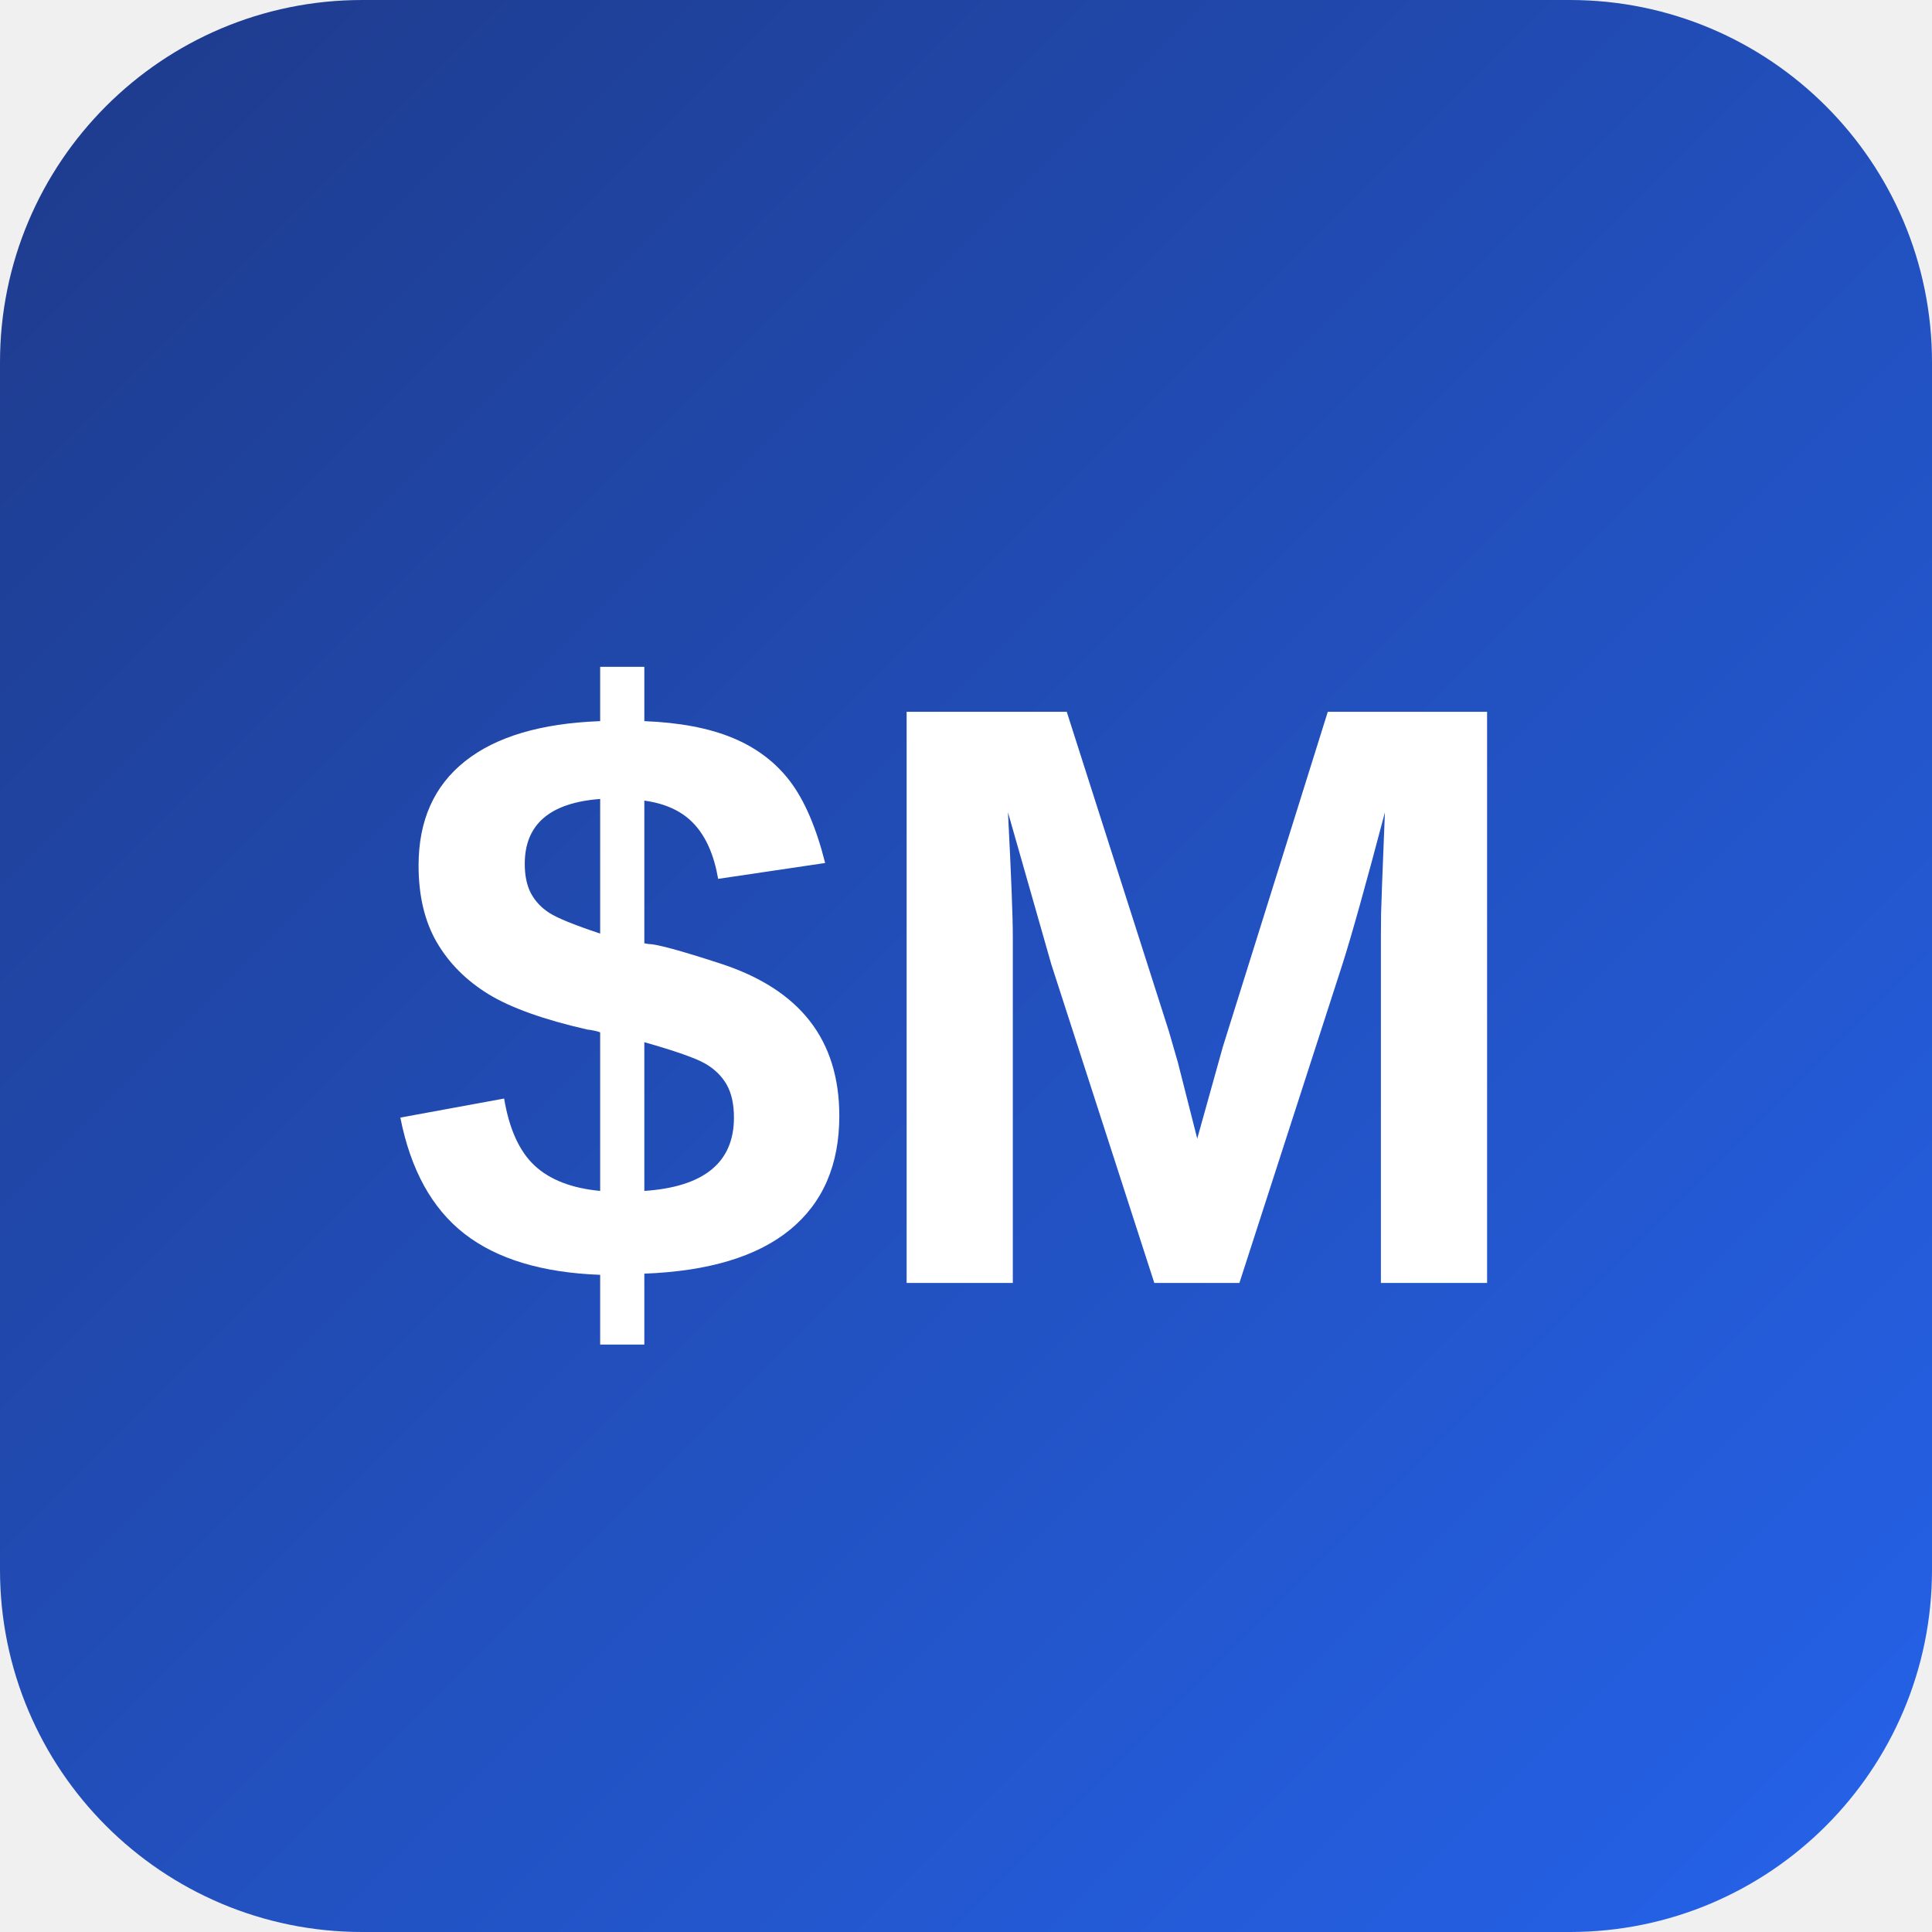
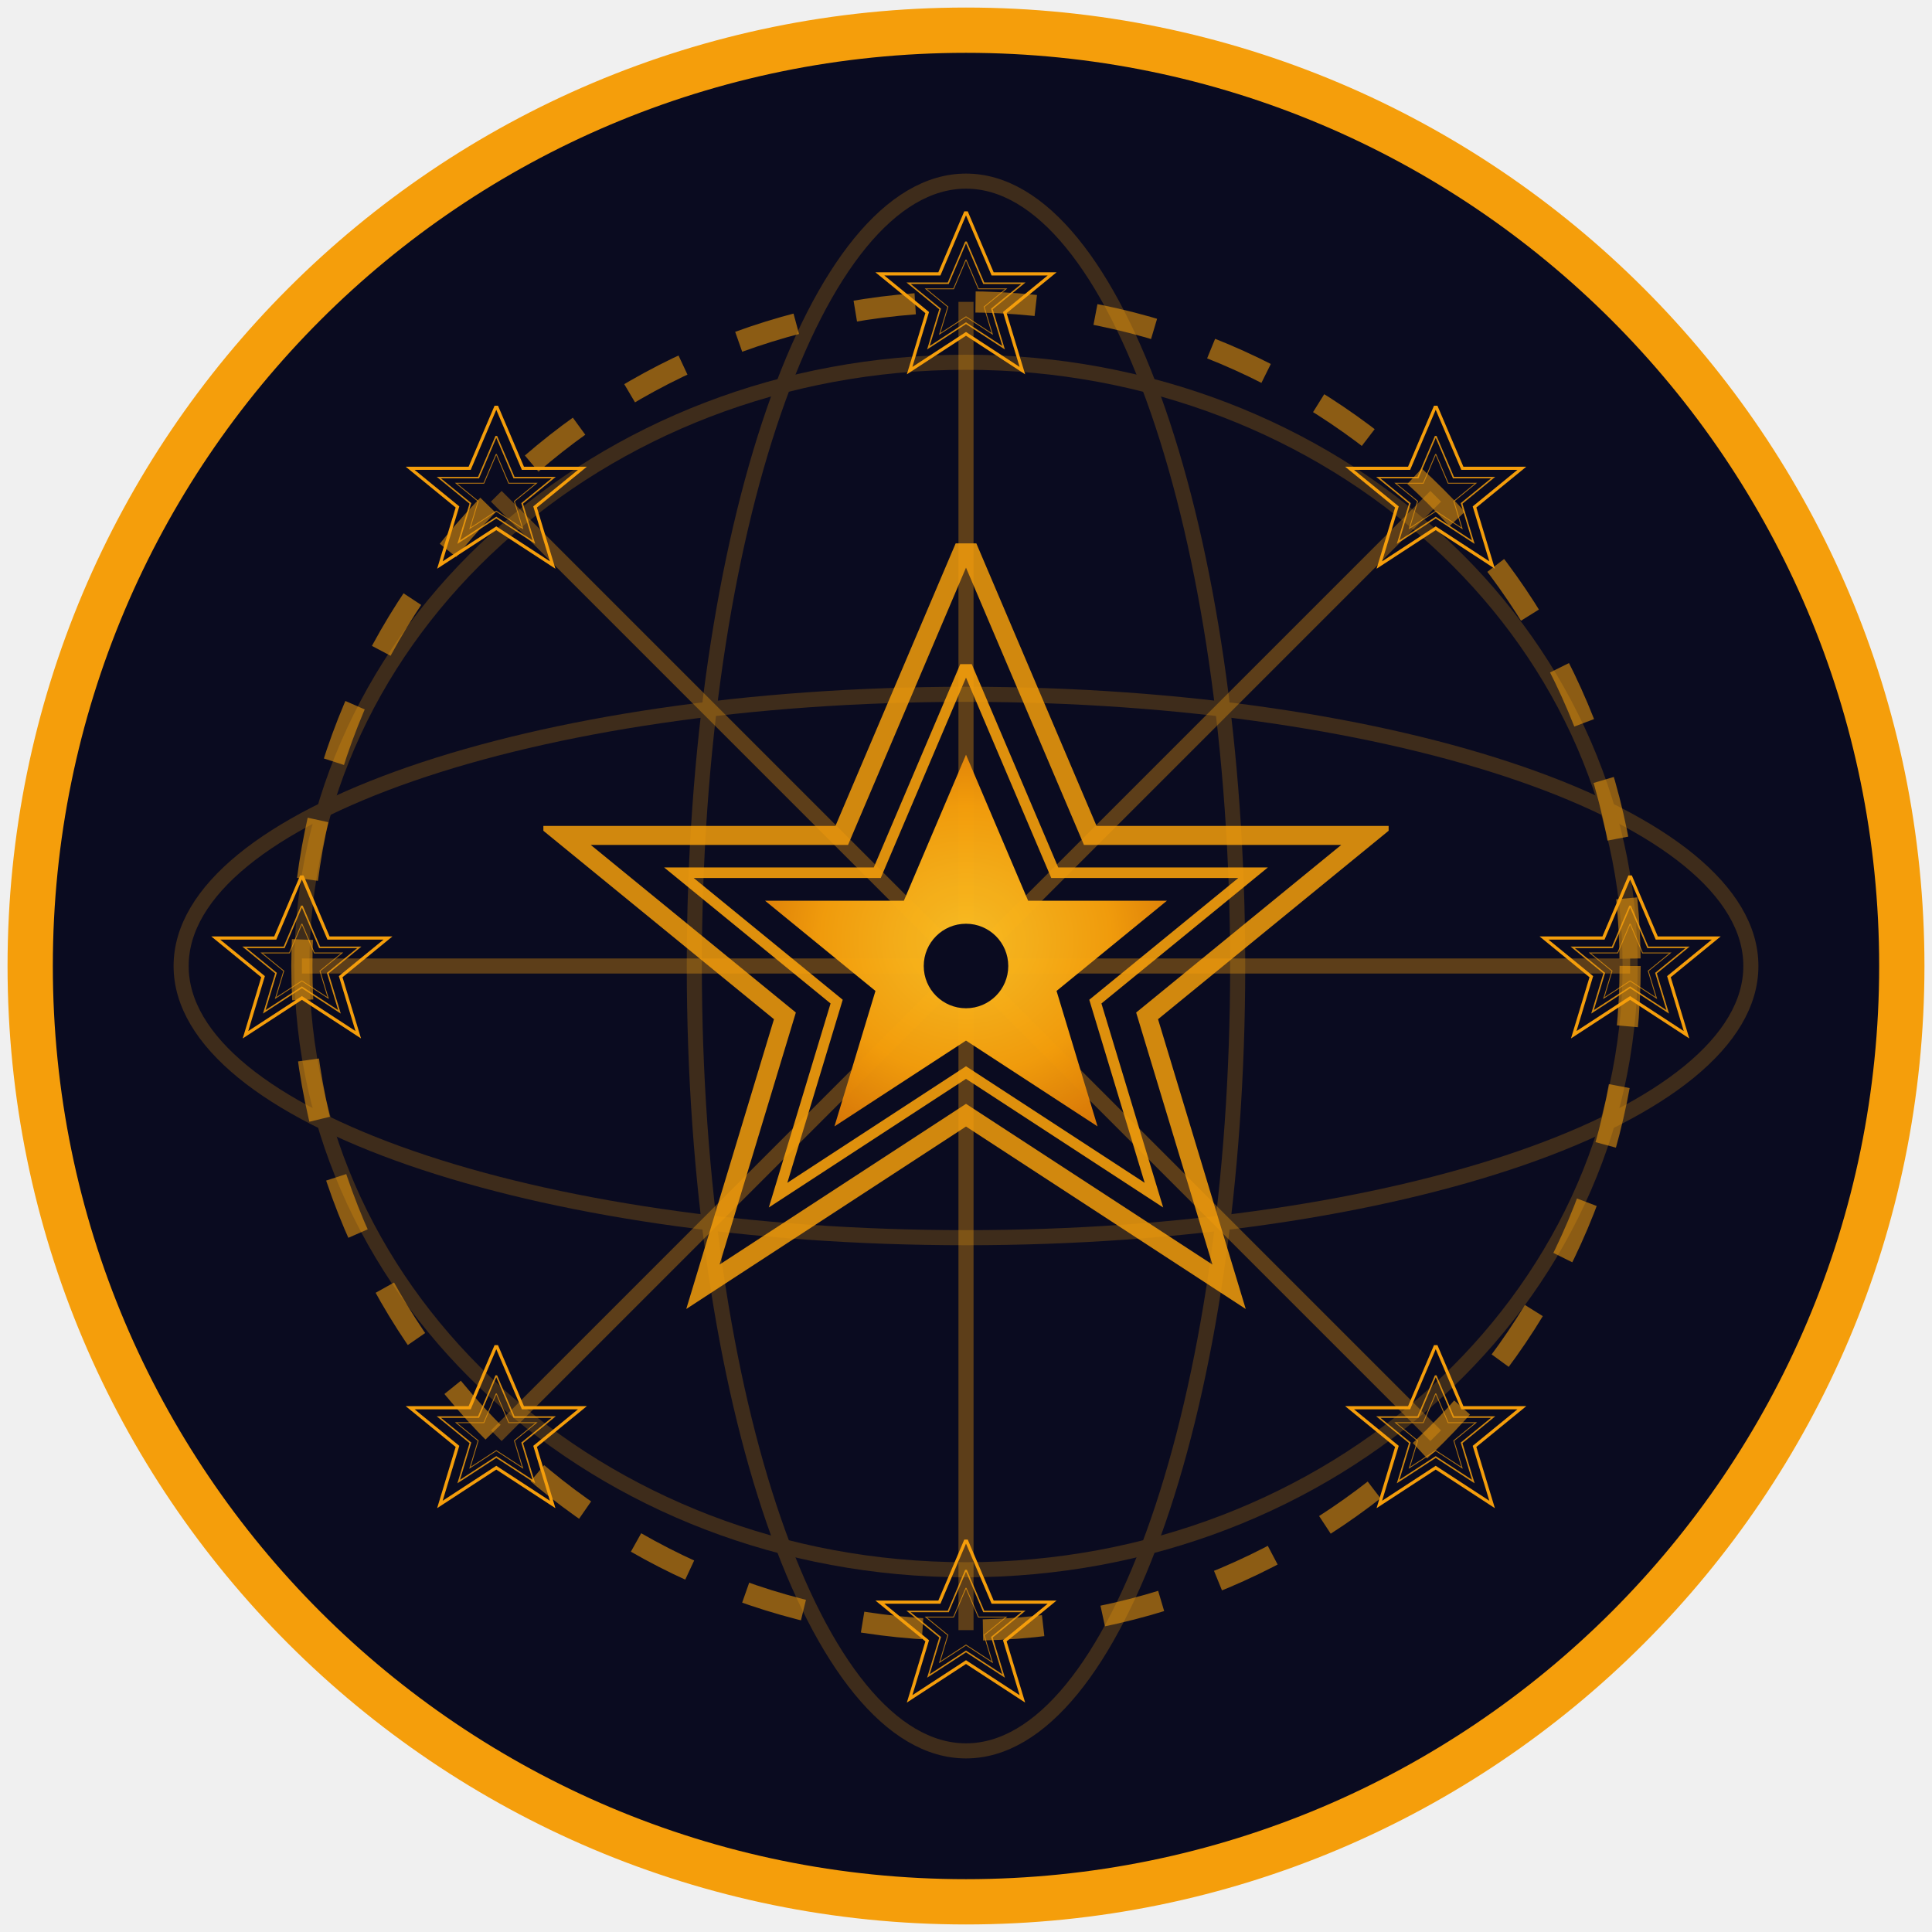
- <svg xmlns="http://www.w3.org/2000/svg" viewBox="0 0 512 512">
+ <svg xmlns="http://www.w3.org/2000/svg" width="64" height="64" viewBox="0 0 64 64" role="img" aria-label="MNNR Global Consortium — Concentric Stars Insignia">
  <defs>
-     <linearGradient id="bg" x1="0%" y1="0%" x2="100%" y2="100%">
-       <stop offset="0%" style="stop-color:#1e3a8a" />
-       <stop offset="100%" style="stop-color:#2563eb" />
-     </linearGradient>
+     <radialGradient id="centerGlow" cx="50%" cy="50%" r="60%">
+       <stop offset="0%" stop-color="#FBBF24" />
+       <stop offset="60%" stop-color="#F59E0B" />
+       <stop offset="100%" stop-color="#D97706" />
+     </radialGradient>
+     <symbol id="star" viewBox="-20 -20 40 40">
+       <polygon points="0,-20 5.88,-6.18 19.02,-6.18 8.57,2.36 12.45,15.18 0,7.06 -12.45,15.18 -8.57,2.36 -19.02,-6.18 -5.88,-6.18" />
+     </symbol>
  </defs>
-   <rect width="512" height="512" rx="96" fill="url(#bg)" />
-   <text x="256" y="340" font-family="Arial, Helvetica, sans-serif" font-size="220" font-weight="bold" fill="white" text-anchor="middle">$M</text>
+   <circle cx="32" cy="32" r="31" fill="#0a0b20" stroke="#F59E0B" stroke-width="1.5" />
+   <g stroke="#F59E0B" stroke-width="0.5" fill="none" opacity="0.22">
+     <ellipse cx="32" cy="32" rx="26" ry="9" />
+     <ellipse cx="32" cy="32" rx="22" ry="20" />
+     <ellipse cx="32" cy="32" rx="9" ry="26" />
+   </g>
+   <circle cx="32" cy="32" r="22" stroke="#F59E0B" stroke-width="0.7" fill="none" stroke-dasharray="2 2" opacity="0.55" />
+   <g stroke="#F59E0B" stroke-width="0.5" opacity="0.35">
+     <line x1="32" y1="10" x2="32" y2="32" />
+     <line x1="47.56" y1="16.44" x2="32" y2="32" />
+     <line x1="54" y1="32" x2="32" y2="32" />
+     <line x1="47.56" y1="47.56" x2="32" y2="32" />
+     <line x1="32" y1="54" x2="32" y2="32" />
+     <line x1="16.44" y1="47.56" x2="32" y2="32" />
+     <line x1="10" y1="32" x2="32" y2="32" />
+     <line x1="16.44" y1="16.44" x2="32" y2="32" />
+   </g>
+   <g fill="none" stroke="#F59E0B">
+     <use href="#star" x="29" y="7" width="6" height="6" stroke-width="0.7" opacity="1" />
+     <use href="#star" x="30" y="8" width="4" height="4" stroke-width="0.5" opacity="0.85" />
+     <use href="#star" x="30.6" y="8.6" width="2.8" height="2.8" stroke-width="0.4" opacity="0.7" />
+     <use href="#star" x="44.56" y="13.44" width="6" height="6" stroke-width="0.7" />
+     <use href="#star" x="45.56" y="14.44" width="4" height="4" stroke-width="0.5" opacity="0.85" />
+     <use href="#star" x="46.16" y="15.04" width="2.8" height="2.8" stroke-width="0.4" opacity="0.7" />
+     <use href="#star" x="51" y="29" width="6" height="6" stroke-width="0.7" />
+     <use href="#star" x="52" y="30" width="4" height="4" stroke-width="0.5" opacity="0.85" />
+     <use href="#star" x="52.6" y="30.6" width="2.8" height="2.8" stroke-width="0.4" opacity="0.7" />
+     <use href="#star" x="44.56" y="44.56" width="6" height="6" stroke-width="0.7" />
+     <use href="#star" x="45.56" y="45.56" width="4" height="4" stroke-width="0.5" opacity="0.85" />
+     <use href="#star" x="46.16" y="46.16" width="2.8" height="2.8" stroke-width="0.4" opacity="0.7" />
+     <use href="#star" x="29" y="51" width="6" height="6" stroke-width="0.7" />
+     <use href="#star" x="30" y="52" width="4" height="4" stroke-width="0.5" opacity="0.85" />
+     <use href="#star" x="30.6" y="52.6" width="2.8" height="2.8" stroke-width="0.4" opacity="0.7" />
+     <use href="#star" x="13.44" y="44.56" width="6" height="6" stroke-width="0.7" />
+     <use href="#star" x="14.44" y="45.56" width="4" height="4" stroke-width="0.5" opacity="0.85" />
+     <use href="#star" x="15.04" y="46.16" width="2.8" height="2.8" stroke-width="0.4" opacity="0.7" />
+     <use href="#star" x="7" y="29" width="6" height="6" stroke-width="0.7" />
+     <use href="#star" x="8" y="30" width="4" height="4" stroke-width="0.5" opacity="0.85" />
+     <use href="#star" x="8.6" y="30.6" width="2.8" height="2.8" stroke-width="0.4" opacity="0.7" />
+     <use href="#star" x="13.44" y="13.44" width="6" height="6" stroke-width="0.7" />
+     <use href="#star" x="14.44" y="14.44" width="4" height="4" stroke-width="0.5" opacity="0.85" />
+     <use href="#star" x="15.04" y="15.04" width="2.8" height="2.8" stroke-width="0.4" opacity="0.7" />
+   </g>
+   <use href="#star" x="18" y="18" width="28" height="28" fill="none" stroke="#F59E0B" stroke-width="0.9" opacity="0.85" />
+   <use href="#star" x="22" y="22" width="20" height="20" fill="none" stroke="#F59E0B" stroke-width="0.7" opacity="0.9" />
+   <use href="#star" x="25" y="25" width="14" height="14" fill="url(#centerGlow)" opacity="0.98" />
+   <circle cx="32" cy="32" r="1.4" fill="#0a0b20" />
</svg>
